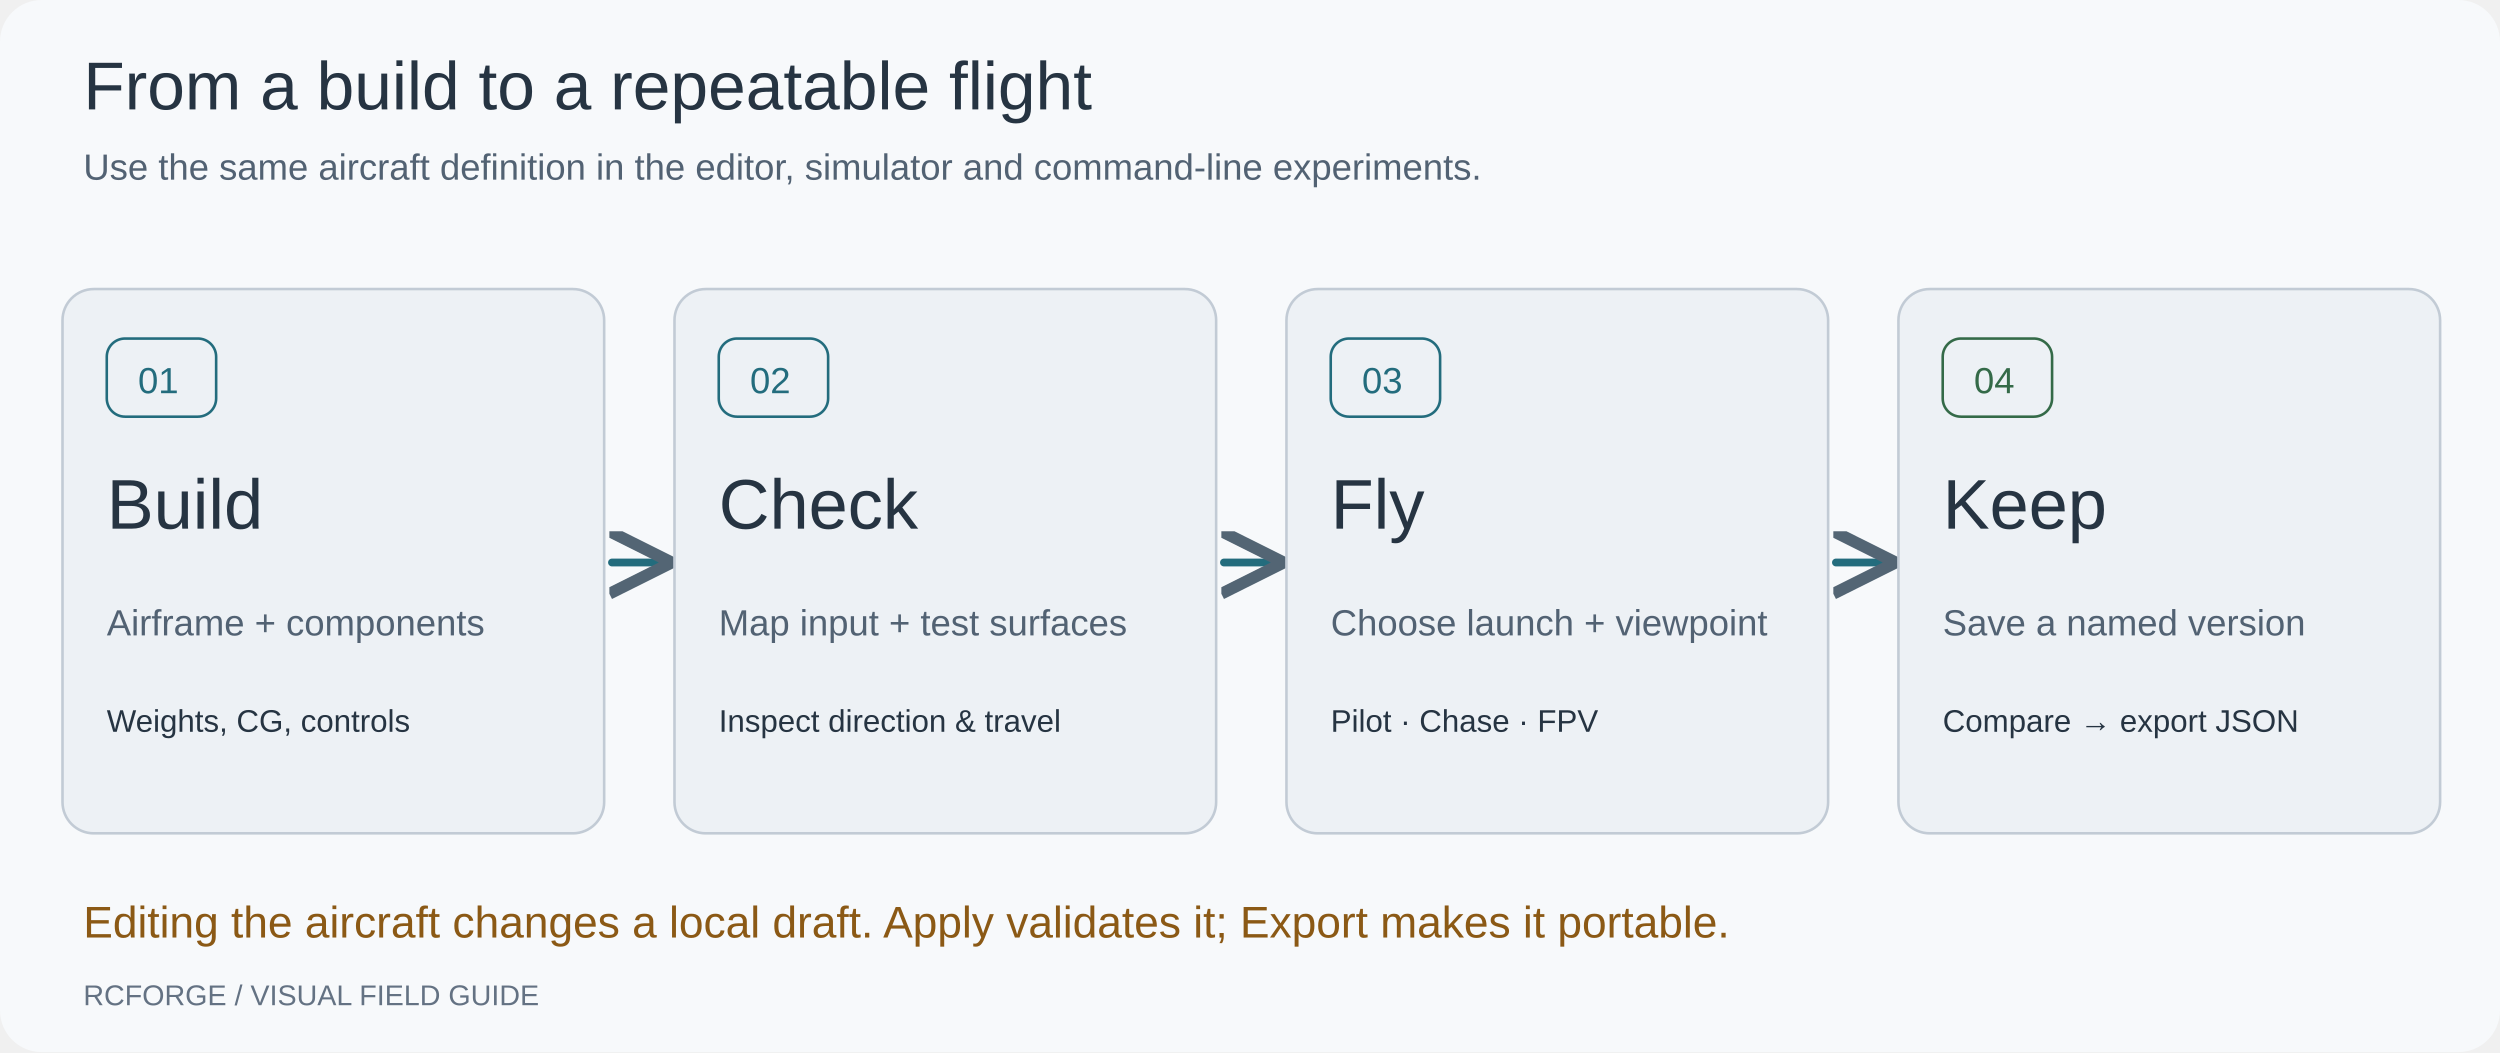
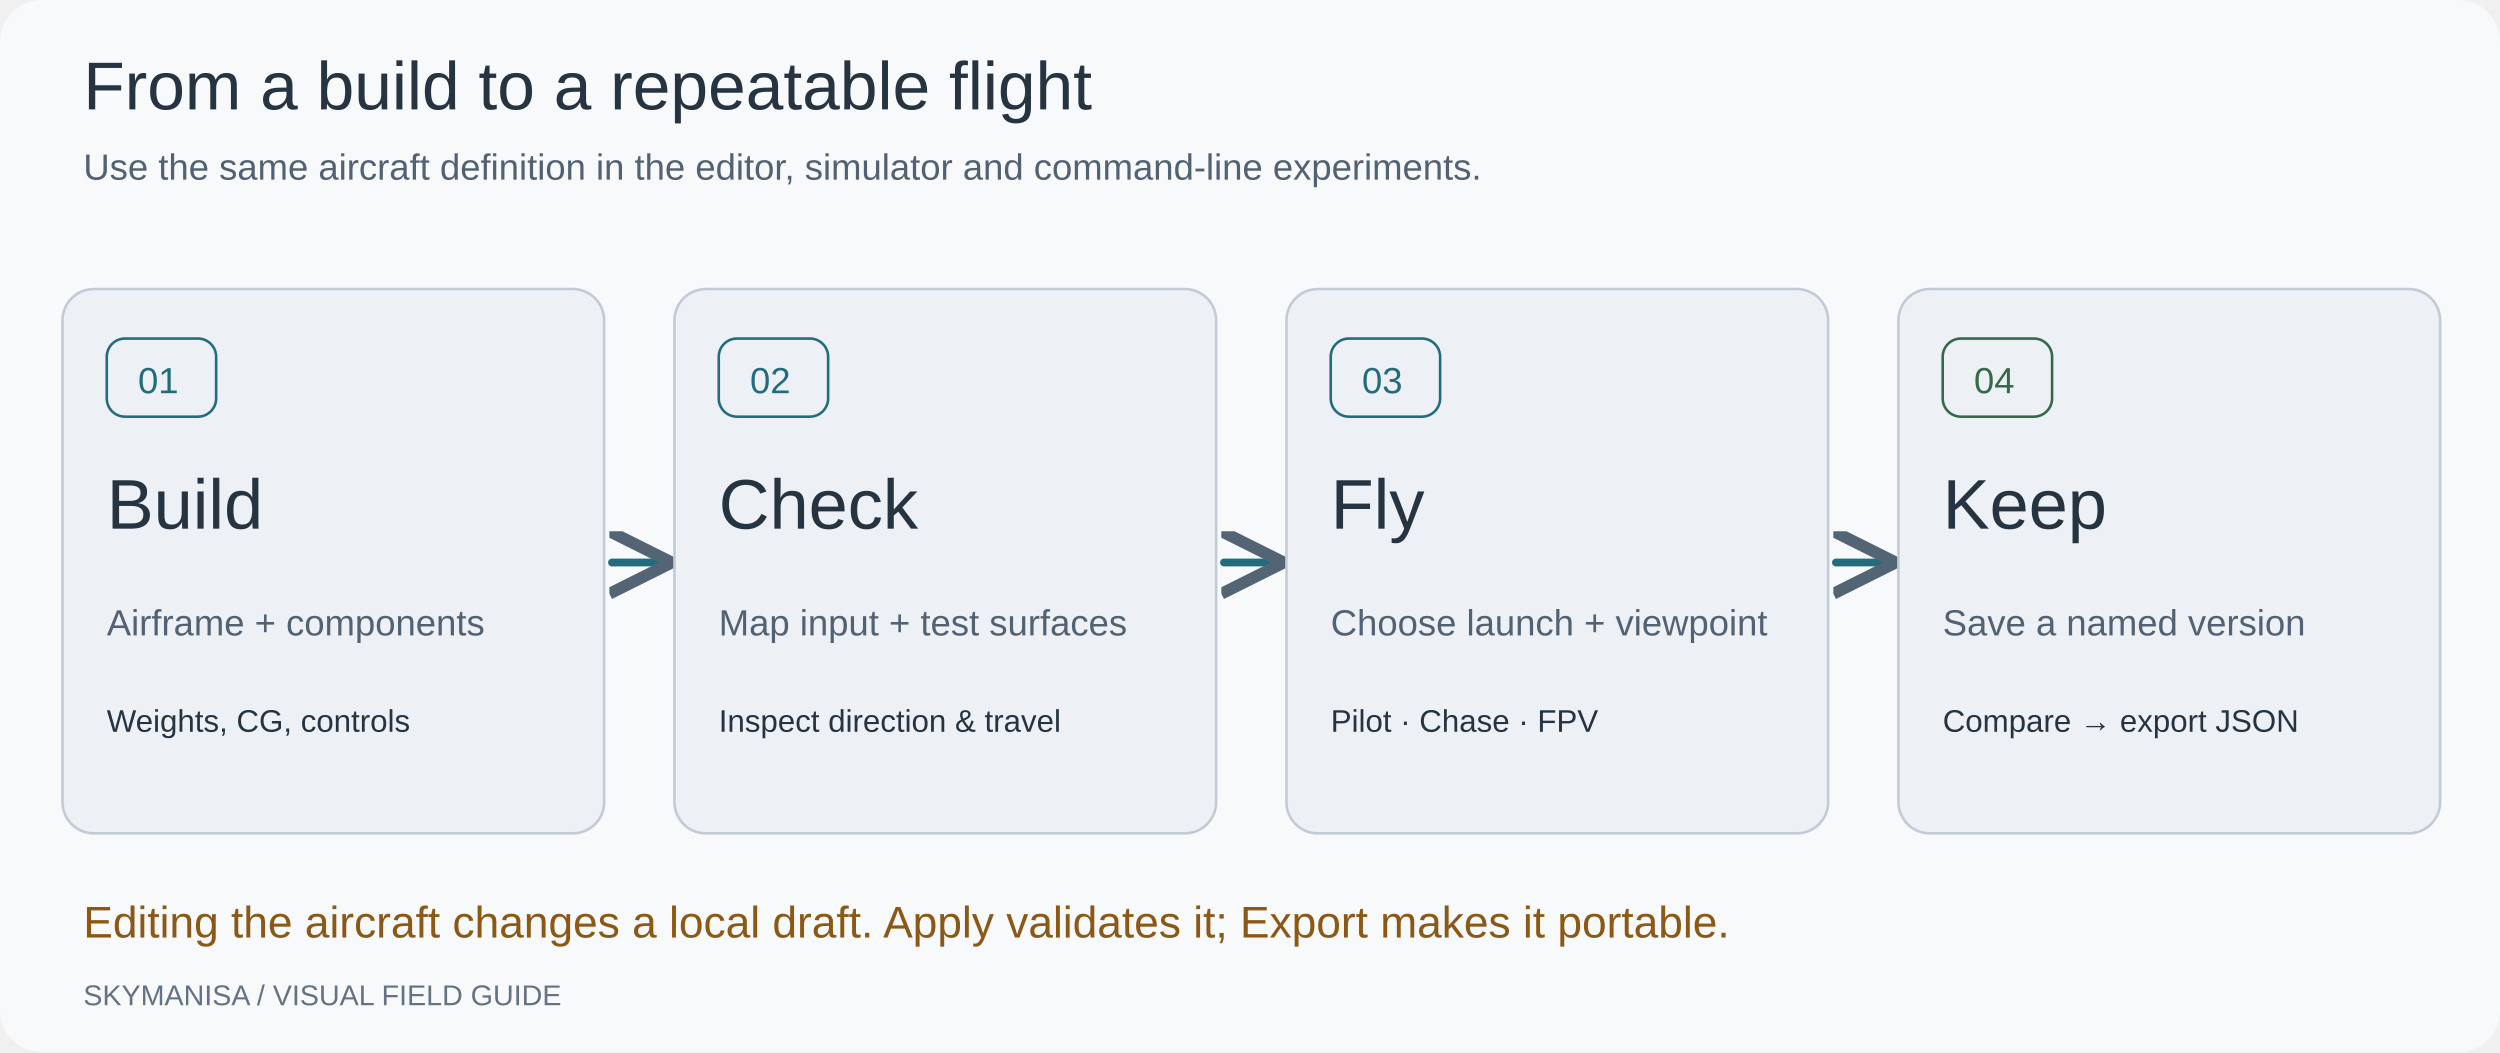
<svg xmlns="http://www.w3.org/2000/svg" width="960" height="404" viewBox="0 0 960 404" role="img" aria-labelledby="title desc">
  <defs>
    <marker id="arrow" markerWidth="9" markerHeight="9" refX="7" refY="4" orient="auto-start-reverse">
      <path d="M0 0 8 4 0 8" fill="none" stroke="#536574" stroke-width="1.5" />
    </marker>
  </defs>
  <style>text{font-family:Arial,Helvetica,sans-serif}.controller-shell{fill:#30343b;stroke:#9ba0ab;stroke-width:1.2}.controller-well{fill:#11141a;stroke:#555d69;stroke-width:1.2}.controller-thumb{fill:#404754;stroke:#949caa}.thumb-inset{fill:#252b34;stroke:#697181}.controller-grip{fill:#222832;stroke:#48505e}.controller-outline{fill:none;stroke:#adb4bf;stroke-width:3;stroke-linecap:round}.controller-detail,.thumb-center{fill:none;stroke:#929aa8;stroke-width:1}.gimbal-guide{stroke:#69717d;stroke-width:.6}.controller-screen{fill:#141921;stroke:#858c99}.screen-lines{stroke:#82928c;stroke-width:1.5}.device-led{fill:#b5d1a3}.controller-glyph{font-size:9px;fill:#f4f4f6;text-anchor:middle}.controller-channel-label{font-size:7px;fill:#b5bac4;text-anchor:middle}.controller-caption{display:none}.keyboard-body{fill:#101319;stroke:#414956}.keyboard-key rect{fill:#1b2028;stroke:#3b4350}.keyboard-key text{text-anchor:middle}.key-letter{font-size:12px;fill:#7e8795}.key-function{font-size:7.5px;fill:#e4e9f0}.mapped .key-letter{fill:#fff}.mapped.flight rect{fill:#273e49;stroke:#7fa7b9}.mapped.power rect{fill:#4b3e29;stroke:#d1b479}.mapped.session rect{fill:#354336;stroke:#8ab193}.mapped.view rect{fill:#3f364c;stroke:#ac97c6}</style>
  <rect width="960" height="404" rx="16" fill="#f7f9fb" />
  <text x="32" y="42" font-size="26" fill="#263442" text-anchor="start">From a build to a repeatable flight</text>
  <text x="32" y="69" font-size="14" fill="#526273" text-anchor="start">Use the same aircraft definition in the editor, simulator and command-line experiments.</text>
  <rect x="24" y="111" width="208" height="209" rx="12" fill="#edf1f5" stroke="#c2cbd5" />
  <rect x="41" y="130" width="42" height="30" rx="7" fill="#edf1f5" stroke="#236c7d" />
  <text x="53" y="151" font-size="14" fill="#236c7d" text-anchor="start">01</text>
  <text x="41" y="203" font-size="27" fill="#263442" text-anchor="start">Build</text>
  <text x="41" y="244" font-size="14" fill="#526273" text-anchor="start">Airframe + components</text>
  <text x="41" y="281" font-size="12" fill="#263442" text-anchor="start">Weights, CG, controls</text>
  <path d="M235 216h20" fill="none" stroke="#236c7d" stroke-width="3" stroke-linecap="round" stroke-linejoin="round" marker-end="url(#arrow)" />
  <rect x="259" y="111" width="208" height="209" rx="12" fill="#edf1f5" stroke="#c2cbd5" />
  <rect x="276" y="130" width="42" height="30" rx="7" fill="#edf1f5" stroke="#236c7d" />
  <text x="288" y="151" font-size="14" fill="#236c7d" text-anchor="start">02</text>
  <text x="276" y="203" font-size="27" fill="#263442" text-anchor="start">Check</text>
  <text x="276" y="244" font-size="14" fill="#526273" text-anchor="start">Map input + test surfaces</text>
  <text x="276" y="281" font-size="12" fill="#263442" text-anchor="start">Inspect direction &amp; travel</text>
  <path d="M470 216h20" fill="none" stroke="#236c7d" stroke-width="3" stroke-linecap="round" stroke-linejoin="round" marker-end="url(#arrow)" />
  <rect x="494" y="111" width="208" height="209" rx="12" fill="#edf1f5" stroke="#c2cbd5" />
  <rect x="511" y="130" width="42" height="30" rx="7" fill="#edf1f5" stroke="#236c7d" />
  <text x="523" y="151" font-size="14" fill="#236c7d" text-anchor="start">03</text>
  <text x="511" y="203" font-size="27" fill="#263442" text-anchor="start">Fly</text>
  <text x="511" y="244" font-size="14" fill="#526273" text-anchor="start">Choose launch + viewpoint</text>
  <text x="511" y="281" font-size="12" fill="#263442" text-anchor="start">Pilot · Chase · FPV</text>
  <path d="M705 216h20" fill="none" stroke="#236c7d" stroke-width="3" stroke-linecap="round" stroke-linejoin="round" marker-end="url(#arrow)" />
  <rect x="729" y="111" width="208" height="209" rx="12" fill="#edf1f5" stroke="#c2cbd5" />
  <rect x="746" y="130" width="42" height="30" rx="7" fill="#edf1f5" stroke="#346a48" />
  <text x="758" y="151" font-size="14" fill="#346a48" text-anchor="start">04</text>
  <text x="746" y="203" font-size="27" fill="#263442" text-anchor="start">Keep</text>
  <text x="746" y="244" font-size="14" fill="#526273" text-anchor="start">Save a named version</text>
  <text x="746" y="281" font-size="12" fill="#263442" text-anchor="start">Compare → export JSON</text>
  <text x="32" y="360" font-size="17" fill="#8b5915" text-anchor="start">Editing the aircraft changes a local draft. Apply validates it; Export makes it portable.</text>
-   <text x="32" y="386" font-size="11" fill="#647283" text-anchor="start">RCFORGE  /  VISUAL FIELD GUIDE</text>
+   <text x="32" y="386" font-size="11" fill="#647283" text-anchor="start">SKYMANISA  /  VISUAL FIELD GUIDE</text>
  <style>.keyboard-body{fill:#e5ebf0;stroke:#8c9bab}.keyboard-key rect{fill:#f8fafb;stroke:#c2cbd5}.key-letter{fill:#607182}.key-function,.mapped .key-letter{fill:#263442}.mapped.flight rect{fill:#dbeaf0;stroke:#547f91}.mapped.power rect{fill:#f6ecd8;stroke:#987032}.mapped.session rect{fill:#e2ecdf;stroke:#64865e}.mapped.view rect{fill:#ebe4f3;stroke:#8b74a4}</style>
</svg>
